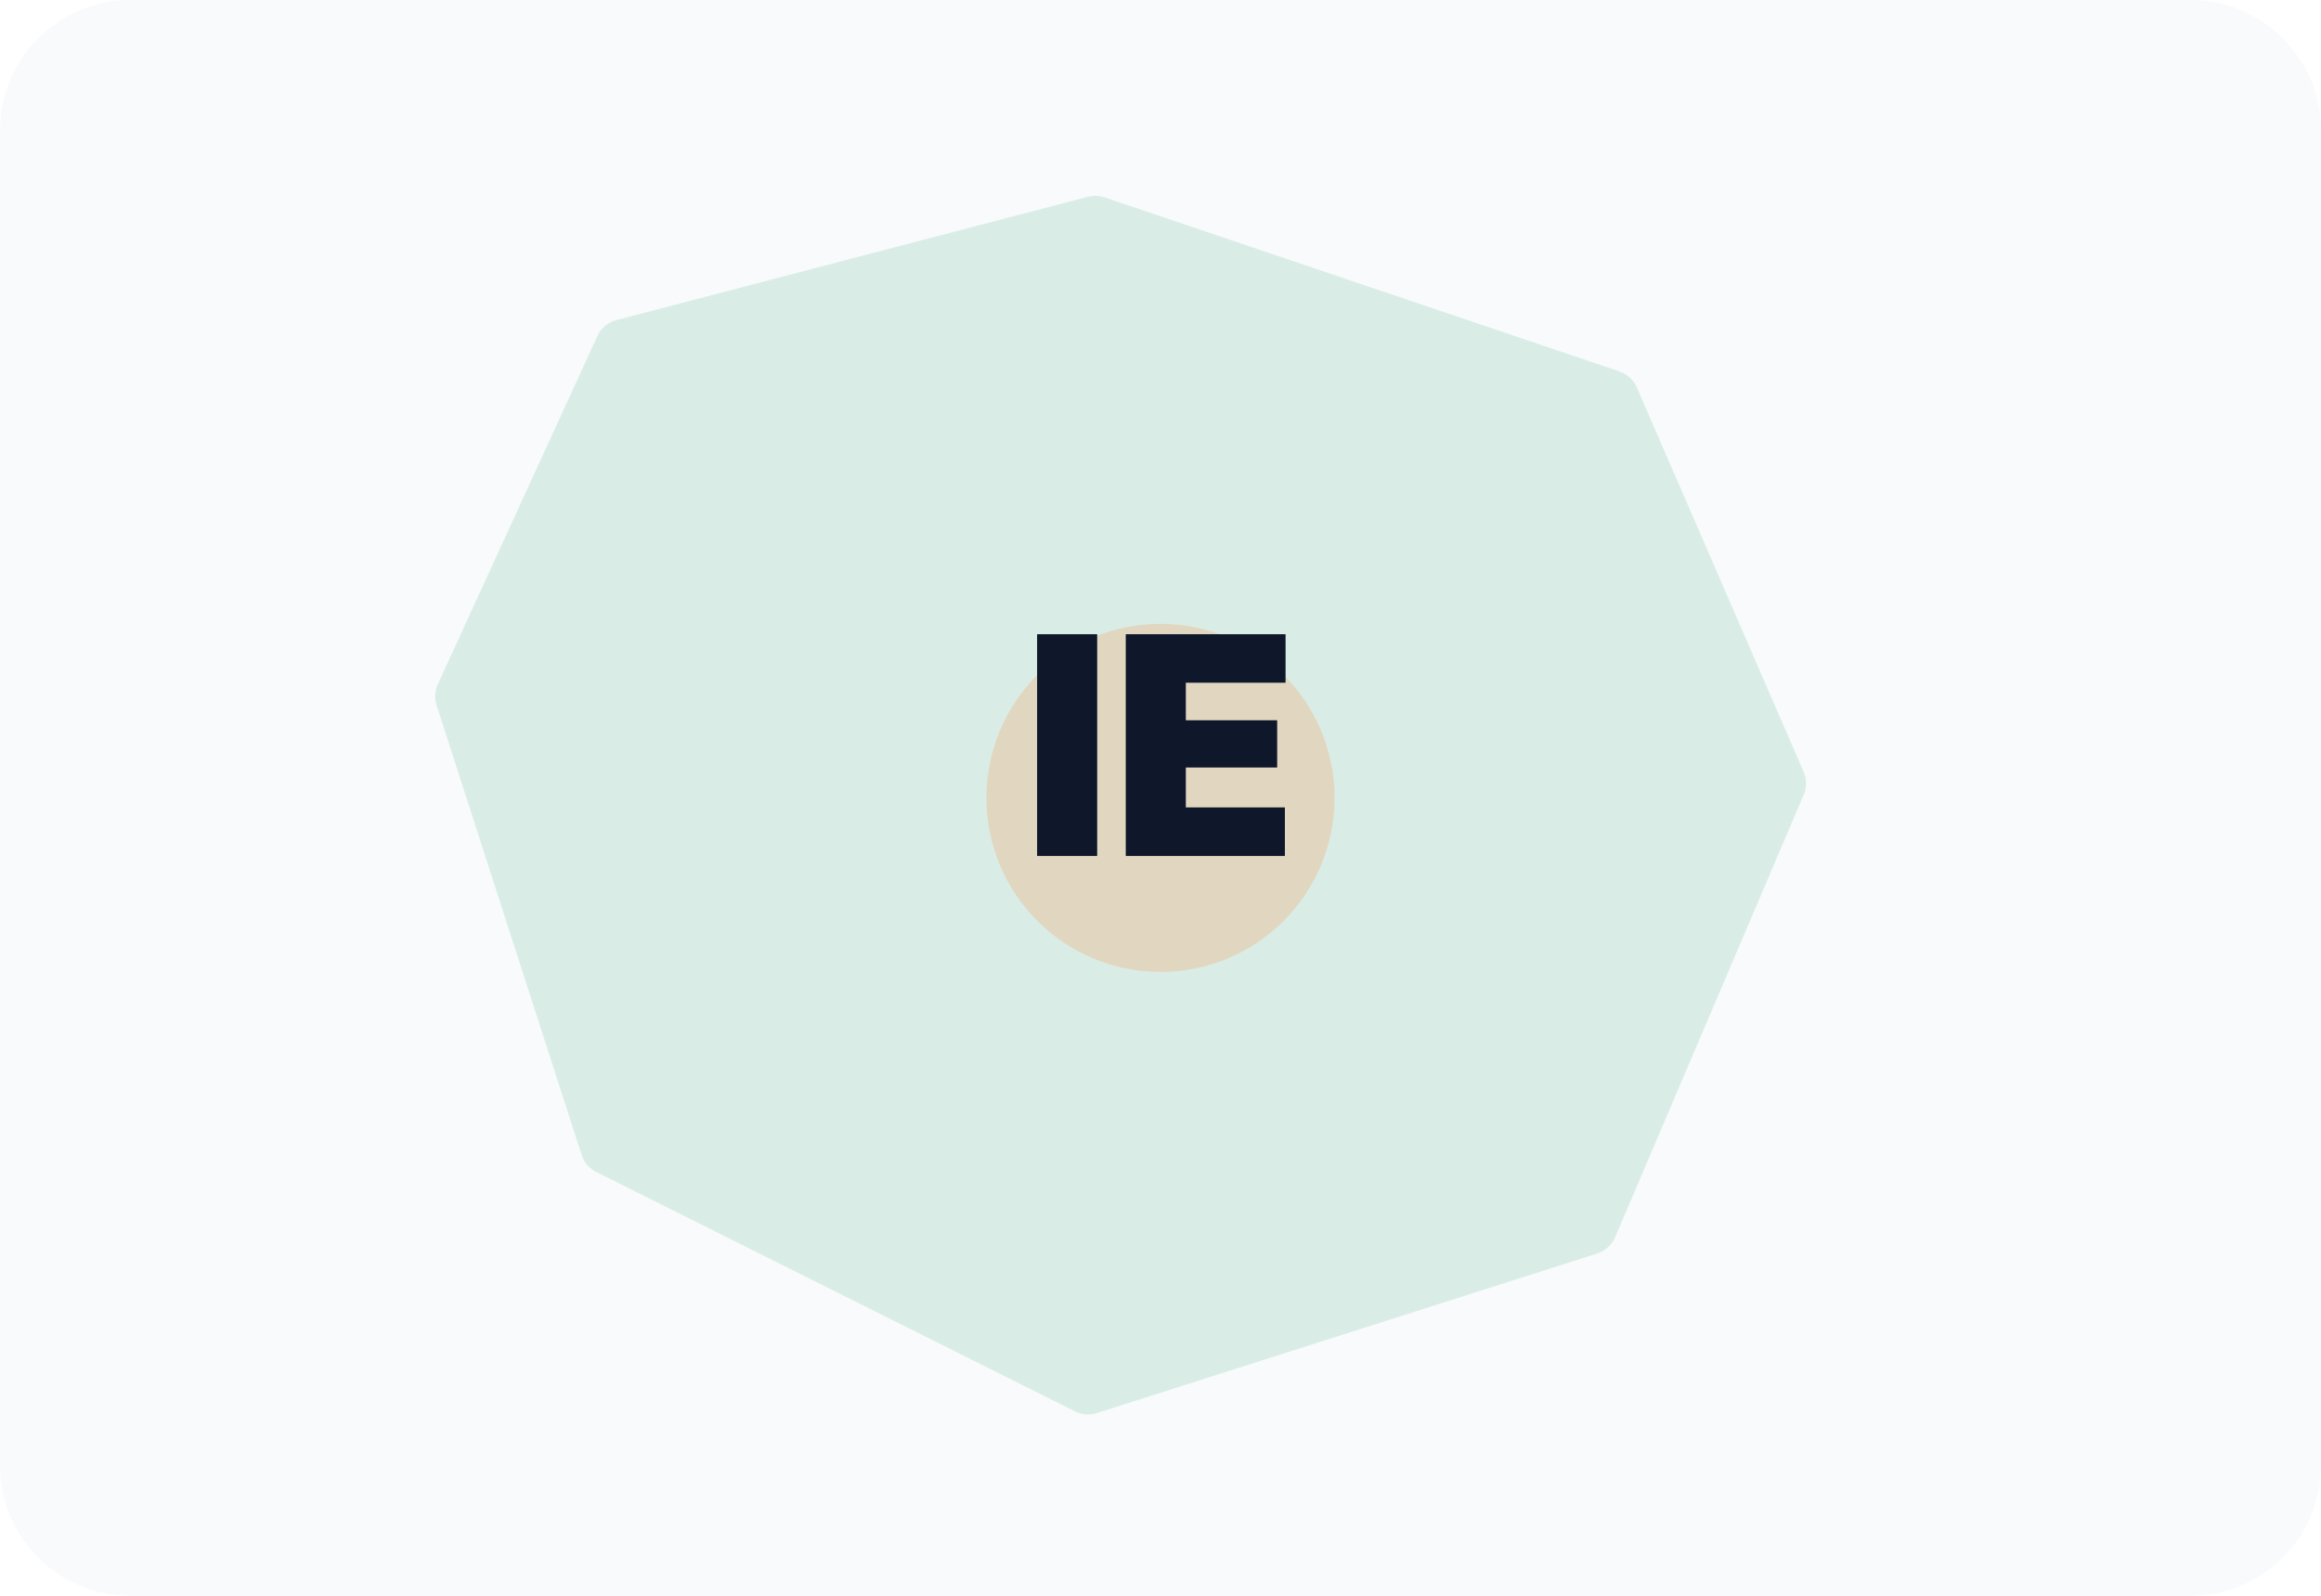
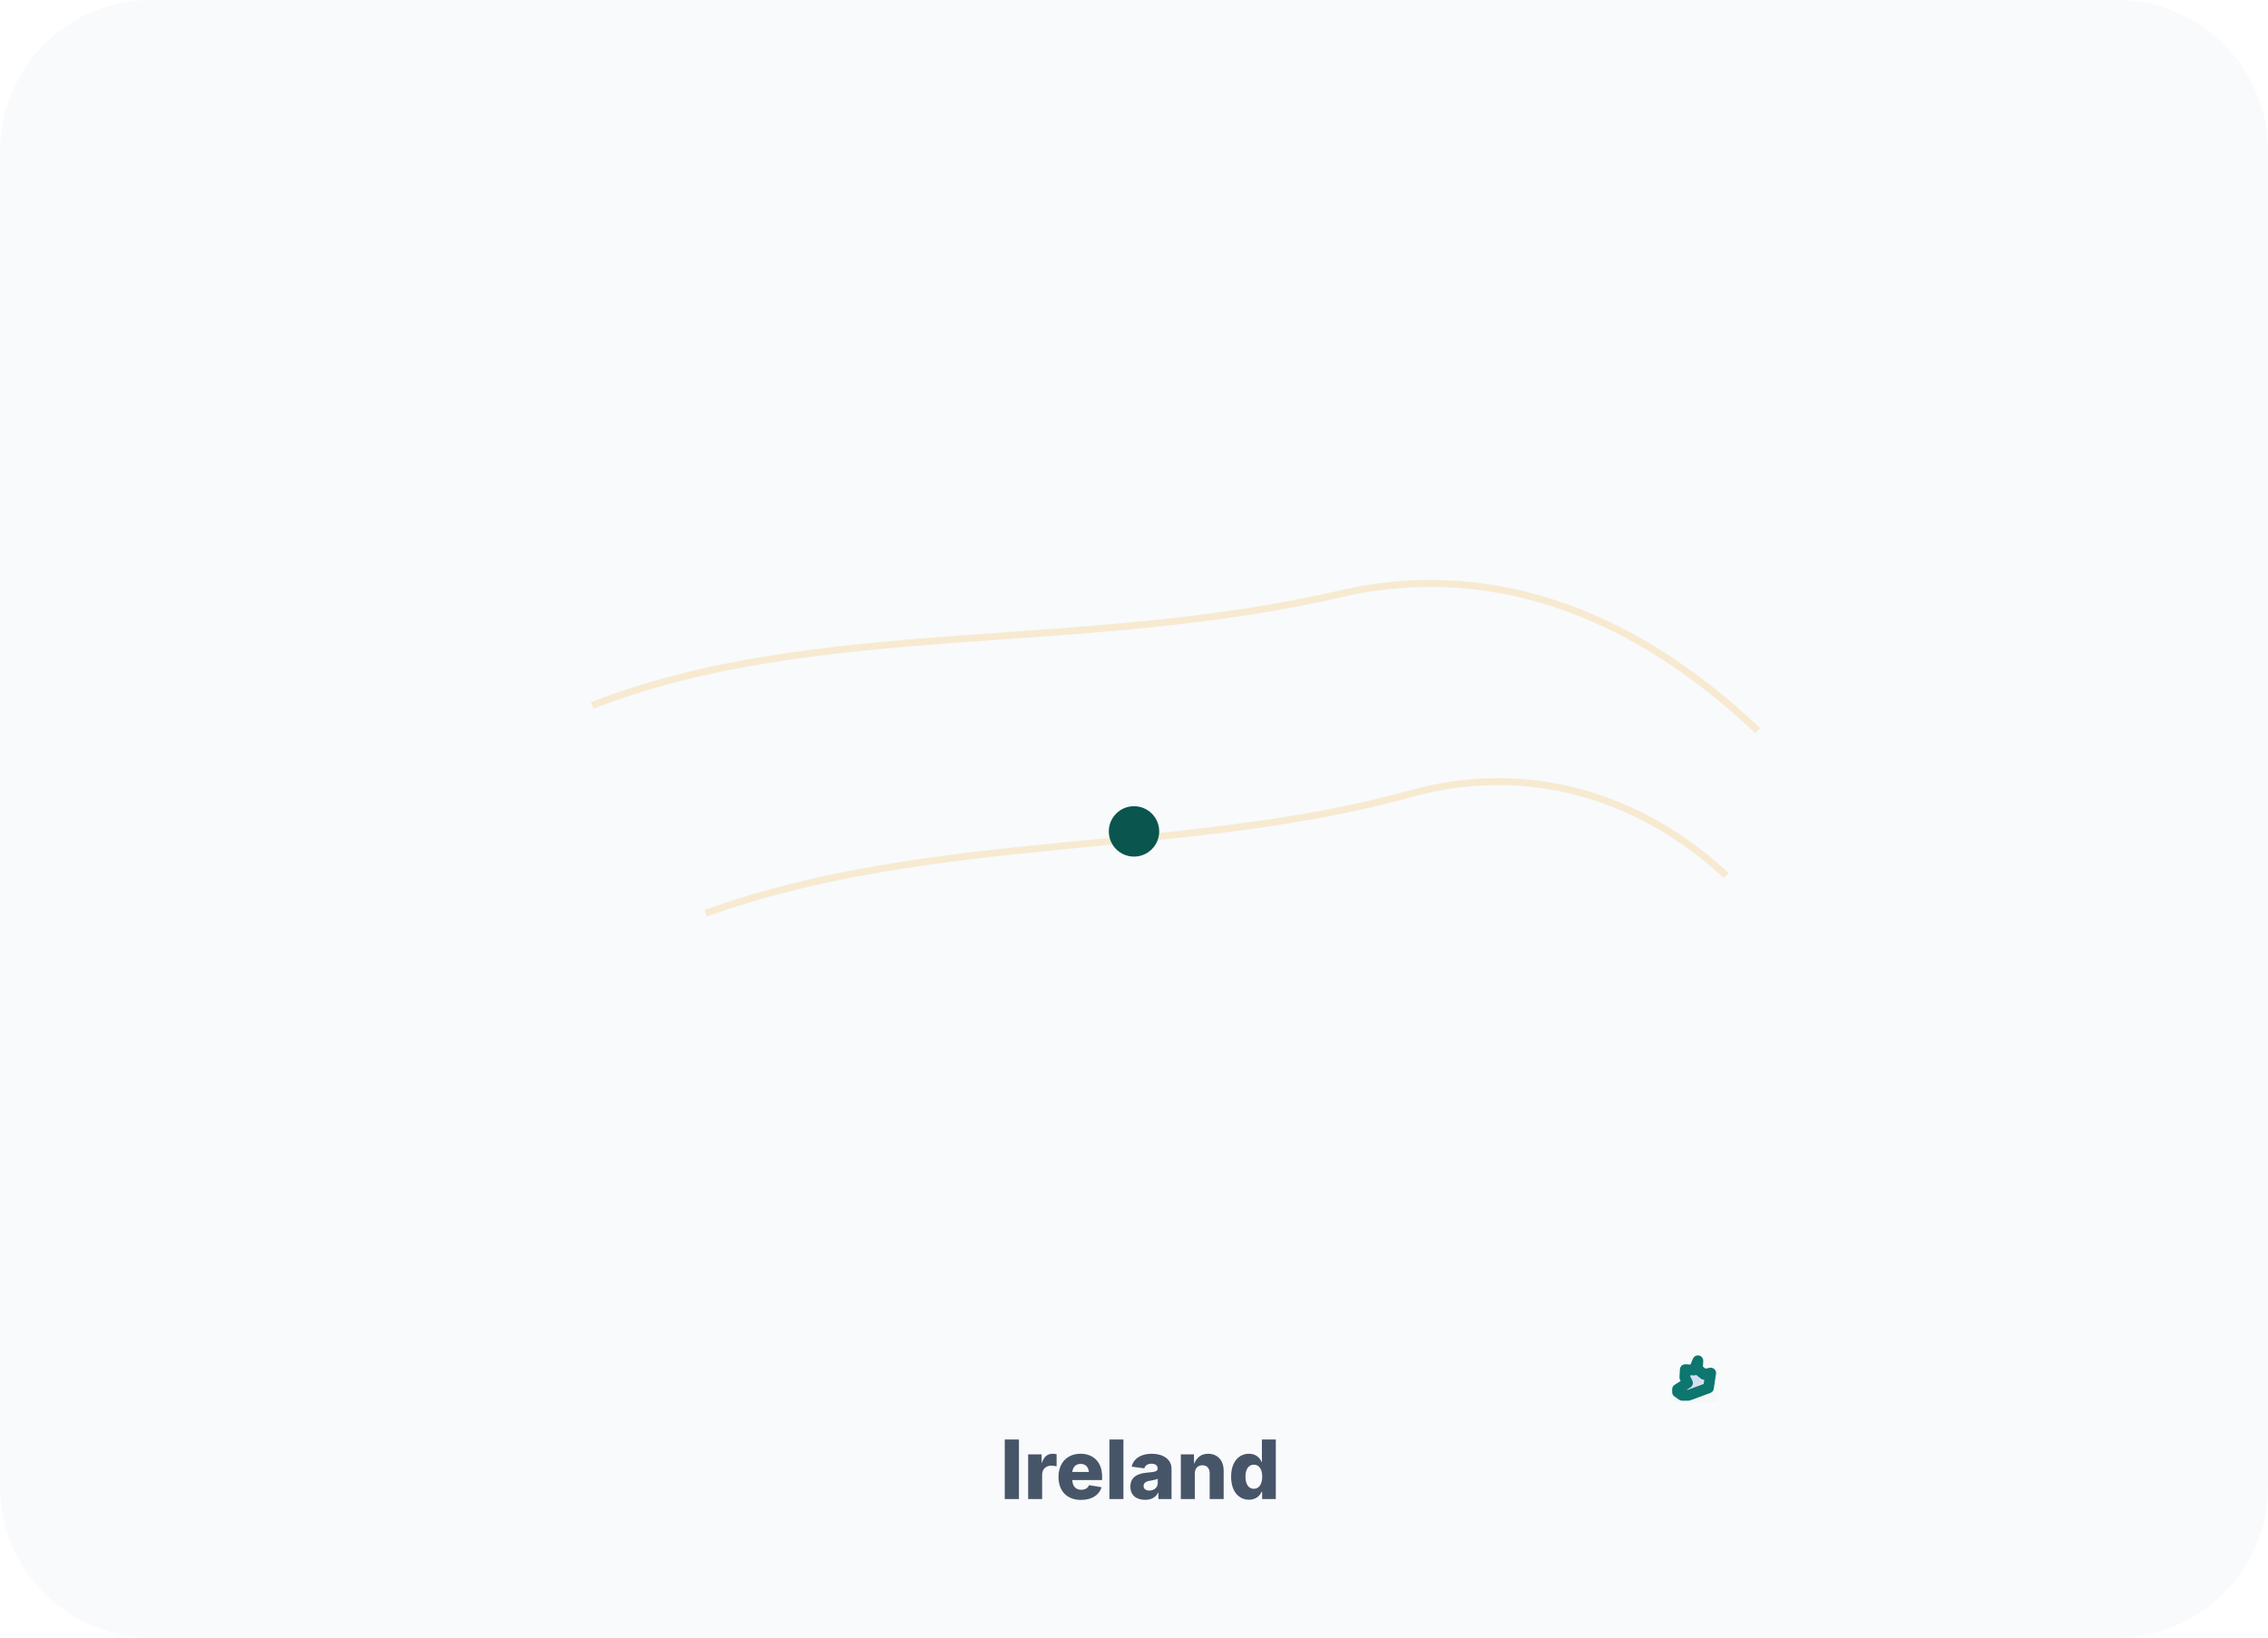
- <svg xmlns="http://www.w3.org/2000/svg" viewBox="0 0 320 220" role="img" aria-label="Ireland outline">
-   <rect width="320" height="220" rx="18" fill="#f8fafc" />
-   <path d="M86 48 L151 31 L222 55 L245 108 L219 169 L150 191 L84 158 L64 96 Z" fill="#169B62" opacity=".14" stroke="#169B62" stroke-width="8" stroke-linejoin="round" />
-   <circle cx="160" cy="110" r="24" fill="#FF883E" opacity=".22" />
-   <text x="160" y="118" text-anchor="middle" font-family="Inter, Arial" font-size="42" font-weight="900" fill="#0f172a">IE</text>
+ <svg xmlns="http://www.w3.org/2000/svg" viewBox="0 0 360 260" role="img" aria-labelledby="title desc">
+   <rect width="360" height="260" rx="24" fill="#f8fafc" />
+   <defs>
+     <linearGradient id="ireland-land" x1="0" x2="1" y1="0" y2="1">
+       <stop offset="0" stop-color="#ddeceb" />
+       <stop offset="0.55" stop-color="#cfddfb" />
+       <stop offset="1" stop-color="#fce4bb" />
+     </linearGradient>
+     <filter id="ireland-shadow" x="-20%" y="-20%" width="140%" height="140%">
+       <feDropShadow dx="0" dy="10" stdDeviation="10" flood-color="#0b554f" flood-opacity="0.12" />
+     </filter>
+   </defs>
+   <g transform="translate(91.634, 43.481) scale(0.455563)" fill="url(#ireland-land)" stroke="#0f766e" stroke-width="3.732" stroke-linejoin="round" filter="url(#ireland-shadow)">
+     <path id="ie" d="M394.915,383.085l-0.786,5.187l-6.975,2.56h-2.223l-1.582-1.115v-0.96l3.492-2.238l-0.951-1.92l0.156-2.714l3.018,0.155l1.383-3.25l-0.183,2.887l2.344,1.858L394.915,383.085L394.915,383.085z" />
+   </g>
+   <g fill="none" stroke="#f59e0b" stroke-width="1.1" opacity="0.18">
+     <path d="M94 112 C130 98 172 104 214 94 C238 89 260 98 279 116" />
+     <path d="M112 145 C148 132 188 136 224 126 C242 121 260 126 274 139" />
+   </g>
+   <circle cx="180" cy="132" r="4" fill="#0b554f" />
+   <text x="181" y="238" text-anchor="middle" font-family="Inter, Arial, sans-serif" font-size="13" font-weight="760" fill="#475569">Ireland</text>
</svg>
